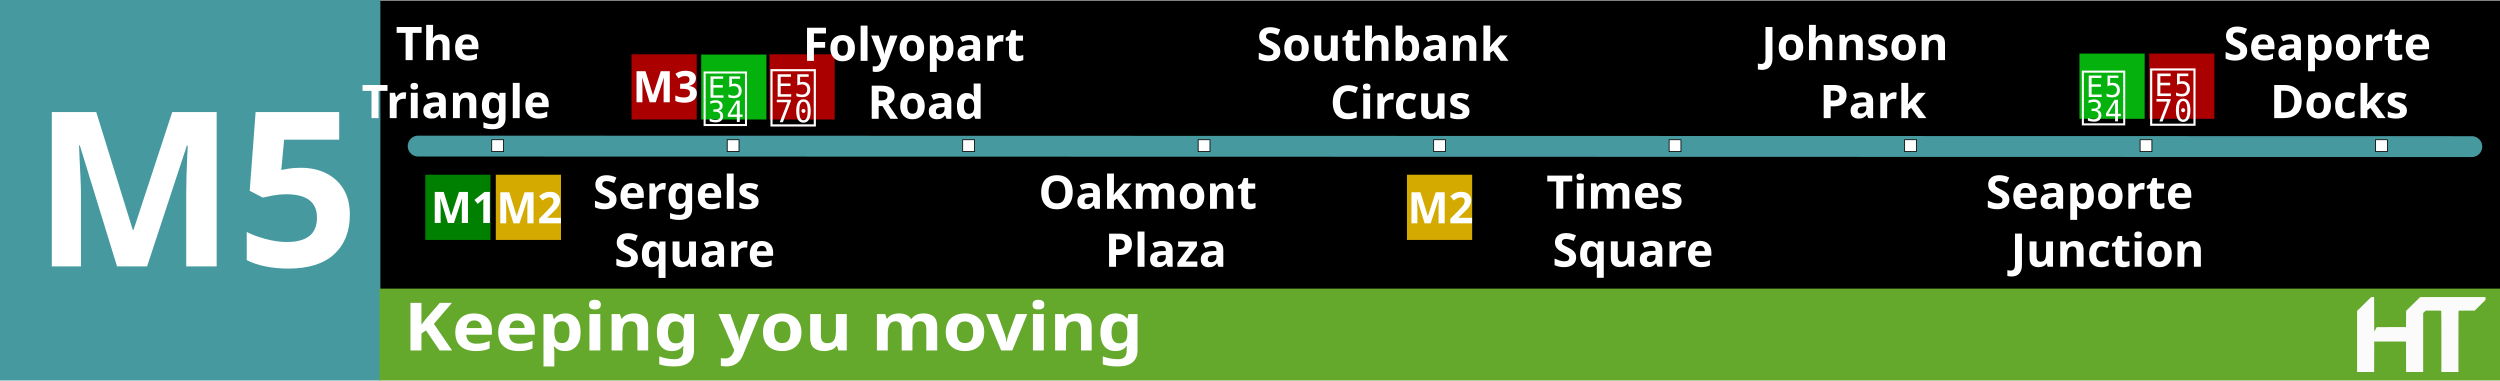
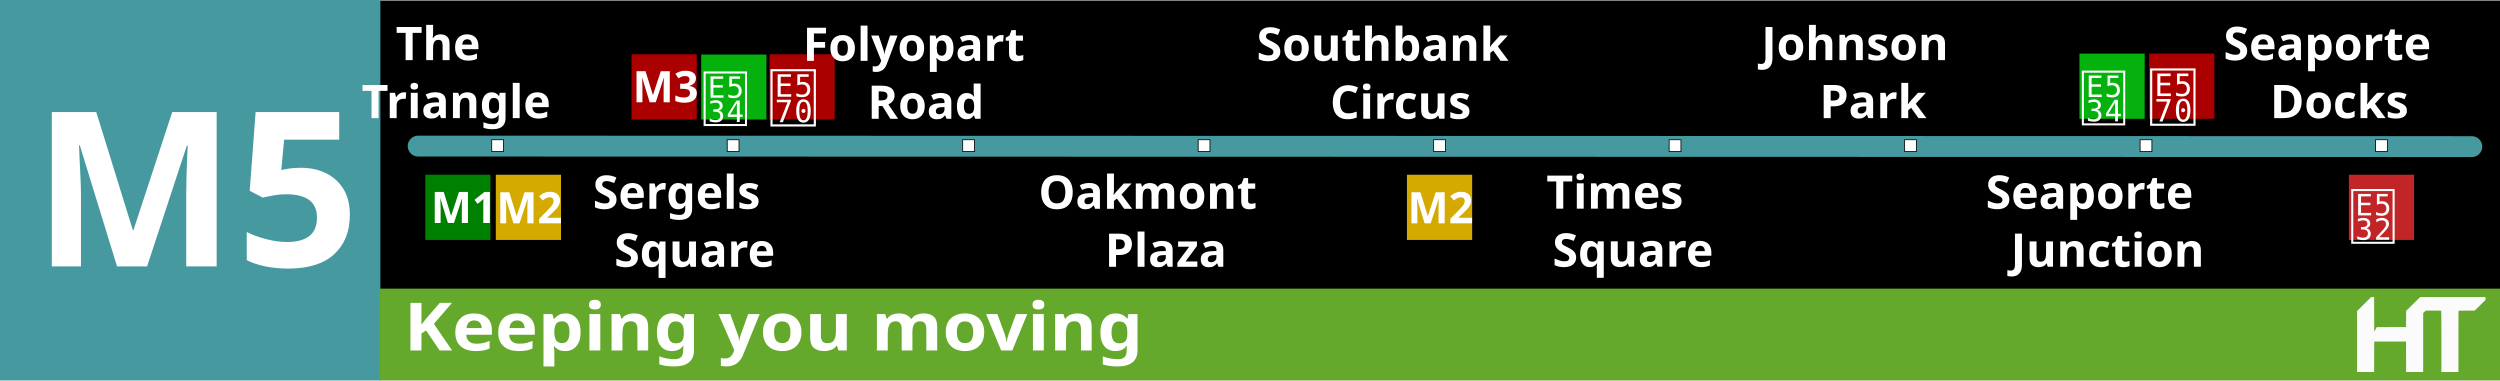
<svg xmlns="http://www.w3.org/2000/svg" width="1150" height="175" viewBox="0 0 1150 175" version="1.1" id="SVGRoot" xml:space="preserve">
  <defs id="defs2263" />
  <g id="layer1">
    <g id="layer1-8" transform="matrix(3.779528,0,0,3.779528,1279.242,284.1562)">
      <rect style="fill:#000000;fill-opacity:1;stroke-width:0.737" id="rect38-2" width="258.473" height="35.493" x="-292.661" y="-75.117" />
      <rect style="opacity:0.999;fill:#469a9f;fill-opacity:1;stroke-width:0.244" id="rect4059" width="46.296" height="46.302" x="-338.466" y="-75.183" />
      <text xml:space="preserve" style="font-style:normal;font-variant:normal;font-weight:bold;font-stretch:normal;font-size:26.306px;line-height:1.25;font-family:Manrope;-inkscape-font-specification:'Manrope, Bold';font-variant-ligatures:normal;font-variant-caps:normal;font-variant-numeric:normal;font-variant-east-asian:normal;fill:#ffffff;fill-opacity:1;stroke-width:0.274" x="-334.555" y="-42.756" id="text36" transform="scale(0.9999366,1.000063)">
        <tspan id="tspan34" x="-334.555" y="-42.756" style="font-style:normal;font-variant:normal;font-weight:bold;font-stretch:normal;font-size:26.306px;font-family:Manrope;-inkscape-font-specification:'Manrope, Bold';font-variant-ligatures:normal;font-variant-caps:normal;font-variant-numeric:normal;font-variant-east-asian:normal;fill:#ffffff;fill-opacity:1;stroke-width:0.274">M5</tspan>
      </text>
      <text xml:space="preserve" style="font-style:normal;font-variant:normal;font-weight:bold;font-stretch:normal;font-size:16.933px;line-height:1.25;font-family:Manrope;-inkscape-font-specification:'Manrope, Bold';font-variant-ligatures:normal;font-variant-position:normal;font-variant-caps:normal;font-variant-numeric:normal;font-variant-alternates:normal;font-variant-east-asian:normal;font-feature-settings:normal;font-variation-settings:normal;text-indent:0;text-align:center;text-decoration-line:none;text-decoration-style:solid;text-decoration-color:#000000;letter-spacing:normal;word-spacing:normal;text-transform:none;writing-mode:lr-tb;direction:ltr;text-orientation:mixed;dominant-baseline:auto;baseline-shift:baseline;text-anchor:middle;white-space:normal;shape-padding:0;shape-margin:0;inline-size:0;opacity:1;fill:#ffffff;fill-opacity:1;stroke-width:0.111;stroke-linecap:butt;stroke-linejoin:miter;stroke-miterlimit:4;stroke-dasharray:none;stroke-dashoffset:0;stroke-opacity:1;stop-color:#000000;stop-opacity:1" x="40.31" y="63.2" id="text851-6-6-7-6" transform="matrix(0.333291,0,0,0.3333333,-118.8106,-88.93054)">
        <tspan x="40.31" y="63.2" style="font-style:normal;font-variant:normal;font-weight:bold;font-stretch:normal;font-size:16.933px;line-height:1.25;font-family:Manrope;-inkscape-font-specification:'Manrope, Bold';font-variant-ligatures:normal;font-variant-position:normal;font-variant-caps:normal;font-variant-numeric:normal;font-variant-alternates:normal;font-variant-east-asian:normal;font-feature-settings:normal;font-variation-settings:normal;text-indent:0;text-align:center;text-decoration-line:none;text-decoration-style:solid;text-decoration-color:#000000;letter-spacing:normal;word-spacing:normal;text-transform:none;writing-mode:lr-tb;direction:ltr;text-orientation:mixed;dominant-baseline:auto;baseline-shift:baseline;text-anchor:middle;white-space:normal;shape-padding:0;shape-margin:0;inline-size:0;fill:#ffffff;fill-opacity:1;stroke-width:0.111;stroke-linecap:butt;stroke-linejoin:miter;stroke-miterlimit:4;stroke-dasharray:none;stroke-dashoffset:0;stroke-opacity:1;stop-color:#000000;stop-opacity:1" id="tspan42631-8-5-7-3">Johnson </tspan>
        <tspan x="40.31" y="84.367" style="font-style:normal;font-variant:normal;font-weight:bold;font-stretch:normal;font-size:16.933px;line-height:1.25;font-family:Manrope;-inkscape-font-specification:'Manrope, Bold';font-variant-ligatures:normal;font-variant-position:normal;font-variant-caps:normal;font-variant-numeric:normal;font-variant-alternates:normal;font-variant-east-asian:normal;font-feature-settings:normal;font-variation-settings:normal;text-indent:0;text-align:center;text-decoration-line:none;text-decoration-style:solid;text-decoration-color:#000000;letter-spacing:normal;word-spacing:normal;text-transform:none;writing-mode:lr-tb;direction:ltr;text-orientation:mixed;dominant-baseline:auto;baseline-shift:baseline;text-anchor:middle;white-space:normal;shape-padding:0;shape-margin:0;inline-size:0;fill:#ffffff;fill-opacity:1;stroke-width:0.111;stroke-linecap:butt;stroke-linejoin:miter;stroke-miterlimit:4;stroke-dasharray:none;stroke-dashoffset:0;stroke-opacity:1;stop-color:#000000;stop-opacity:1" id="tspan634">Park</tspan>
      </text>
      <text xml:space="preserve" style="font-style:normal;font-variant:normal;font-weight:bold;font-stretch:normal;font-size:16.933px;line-height:1.25;font-family:Manrope;-inkscape-font-specification:'Manrope, Bold';font-variant-ligatures:normal;font-variant-position:normal;font-variant-caps:normal;font-variant-numeric:normal;font-variant-alternates:normal;font-variant-east-asian:normal;font-feature-settings:normal;font-variation-settings:normal;text-indent:0;text-align:center;text-decoration-line:none;text-decoration-style:solid;text-decoration-color:#000000;letter-spacing:normal;word-spacing:normal;text-transform:none;writing-mode:lr-tb;direction:ltr;text-orientation:mixed;dominant-baseline:auto;baseline-shift:baseline;text-anchor:middle;white-space:normal;shape-padding:0;shape-margin:0;inline-size:0;opacity:1;vector-effect:none;fill:#ffffff;fill-opacity:1;stroke-width:0.111;stroke-linecap:butt;stroke-linejoin:miter;stroke-miterlimit:4;stroke-dasharray:none;stroke-dashoffset:0;stroke-opacity:1;-inkscape-stroke:none;stop-color:#000000;stop-opacity:1" x="59.43" y="63.083" id="text851-6-6-7-6-7" transform="matrix(0.333291,0,0,0.3333333,-154.4016,-70.81075)">
        <tspan x="59.43" y="63.083" style="font-style:normal;font-variant:normal;font-weight:bold;font-stretch:normal;font-size:16.933px;line-height:1.25;font-family:Manrope;-inkscape-font-specification:'Manrope, Bold';font-variant-ligatures:normal;font-variant-position:normal;font-variant-caps:normal;font-variant-numeric:normal;font-variant-alternates:normal;font-variant-east-asian:normal;font-feature-settings:normal;font-variation-settings:normal;text-indent:0;text-align:center;text-decoration-line:none;text-decoration-style:solid;text-decoration-color:#000000;letter-spacing:normal;word-spacing:normal;text-transform:none;writing-mode:lr-tb;direction:ltr;text-orientation:mixed;dominant-baseline:auto;baseline-shift:baseline;text-anchor:middle;white-space:normal;shape-padding:0;shape-margin:0;inline-size:0;vector-effect:none;fill:#ffffff;fill-opacity:1;stroke-width:0.111;stroke-linecap:butt;stroke-linejoin:miter;stroke-miterlimit:4;stroke-dasharray:none;stroke-dashoffset:0;stroke-opacity:1;-inkscape-stroke:none;stop-color:#000000;stop-opacity:1" id="tspan42631-8-5-7-3-3">Times </tspan>
        <tspan x="59.43" y="84.25" style="font-style:normal;font-variant:normal;font-weight:bold;font-stretch:normal;font-size:16.933px;line-height:1.25;font-family:Manrope;-inkscape-font-specification:'Manrope, Bold';font-variant-ligatures:normal;font-variant-position:normal;font-variant-caps:normal;font-variant-numeric:normal;font-variant-alternates:normal;font-variant-east-asian:normal;font-feature-settings:normal;font-variation-settings:normal;text-indent:0;text-align:center;text-decoration-line:none;text-decoration-style:solid;text-decoration-color:#000000;letter-spacing:normal;word-spacing:normal;text-transform:none;writing-mode:lr-tb;direction:ltr;text-orientation:mixed;dominant-baseline:auto;baseline-shift:baseline;text-anchor:middle;white-space:normal;shape-padding:0;shape-margin:0;inline-size:0;vector-effect:none;fill:#ffffff;fill-opacity:1;stroke-width:0.111;stroke-linecap:butt;stroke-linejoin:miter;stroke-miterlimit:4;stroke-dasharray:none;stroke-dashoffset:0;stroke-opacity:1;-inkscape-stroke:none;stop-color:#000000;stop-opacity:1" id="tspan632">Square</tspan>
      </text>
      <text xml:space="preserve" style="font-style:normal;font-variant:normal;font-weight:bold;font-stretch:normal;font-size:16.933px;line-height:1.25;font-family:Manrope;-inkscape-font-specification:'Manrope, Bold';font-variant-ligatures:normal;font-variant-position:normal;font-variant-caps:normal;font-variant-numeric:normal;font-variant-alternates:normal;font-variant-east-asian:normal;font-feature-settings:normal;font-variation-settings:normal;text-indent:0;text-align:center;text-decoration-line:none;text-decoration-style:solid;text-decoration-color:#000000;letter-spacing:normal;word-spacing:normal;text-transform:none;writing-mode:lr-tb;direction:ltr;text-orientation:mixed;dominant-baseline:auto;baseline-shift:baseline;text-anchor:middle;white-space:normal;shape-padding:0;shape-margin:0;inline-size:0;opacity:1;vector-effect:none;fill:#ffffff;fill-opacity:1;stroke-width:0.111;stroke-linecap:butt;stroke-linejoin:miter;stroke-miterlimit:4;stroke-dasharray:none;stroke-dashoffset:0;stroke-opacity:1;-inkscape-stroke:none;stop-color:#000000;stop-opacity:1" x="49.094" y="68.356" id="text851-6-6-7-6-7-5-9" transform="matrix(0.333291,0,0,0.3333333,-179.2237,-90.57028)">
        <tspan x="49.094" y="68.356" style="font-style:normal;font-variant:normal;font-weight:bold;font-stretch:normal;font-size:16.933px;line-height:1.25;font-family:Manrope;-inkscape-font-specification:'Manrope, Bold';font-variant-ligatures:normal;font-variant-position:normal;font-variant-caps:normal;font-variant-numeric:normal;font-variant-alternates:normal;font-variant-east-asian:normal;font-feature-settings:normal;font-variation-settings:normal;text-indent:0;text-align:center;text-decoration-line:none;text-decoration-style:solid;text-decoration-color:#000000;letter-spacing:normal;word-spacing:normal;text-transform:none;writing-mode:lr-tb;direction:ltr;text-orientation:mixed;dominant-baseline:auto;baseline-shift:baseline;text-anchor:middle;white-space:normal;shape-padding:0;shape-margin:0;inline-size:0;vector-effect:none;fill:#ffffff;fill-opacity:1;stroke-width:0.111;stroke-linecap:butt;stroke-linejoin:miter;stroke-miterlimit:4;stroke-dasharray:none;stroke-dashoffset:0;stroke-opacity:1;-inkscape-stroke:none;stop-color:#000000;stop-opacity:1" id="tspan612">Southbank </tspan>
        <tspan x="49.094" y="89.523" style="font-style:normal;font-variant:normal;font-weight:bold;font-stretch:normal;font-size:16.933px;line-height:1.25;font-family:Manrope;-inkscape-font-specification:'Manrope, Bold';font-variant-ligatures:normal;font-variant-position:normal;font-variant-caps:normal;font-variant-numeric:normal;font-variant-alternates:normal;font-variant-east-asian:normal;font-feature-settings:normal;font-variation-settings:normal;text-indent:0;text-align:center;text-decoration-line:none;text-decoration-style:solid;text-decoration-color:#000000;letter-spacing:normal;word-spacing:normal;text-transform:none;writing-mode:lr-tb;direction:ltr;text-orientation:mixed;dominant-baseline:auto;baseline-shift:baseline;text-anchor:middle;white-space:normal;shape-padding:0;shape-margin:0;inline-size:0;vector-effect:none;fill:#ffffff;fill-opacity:1;stroke-width:0.111;stroke-linecap:butt;stroke-linejoin:miter;stroke-miterlimit:4;stroke-dasharray:none;stroke-dashoffset:0;stroke-opacity:1;-inkscape-stroke:none;stop-color:#000000;stop-opacity:1" id="tspan616">Circus</tspan>
      </text>
      <text xml:space="preserve" style="font-style:normal;font-variant:normal;font-weight:bold;font-stretch:normal;font-size:16.933px;line-height:1.25;font-family:Manrope;-inkscape-font-specification:'Manrope, Bold';font-variant-ligatures:normal;font-variant-position:normal;font-variant-caps:normal;font-variant-numeric:normal;font-variant-alternates:normal;font-variant-east-asian:normal;font-feature-settings:normal;font-variation-settings:normal;text-indent:0;text-align:center;text-decoration-line:none;text-decoration-style:solid;text-decoration-color:#000000;letter-spacing:normal;word-spacing:normal;text-transform:none;writing-mode:lr-tb;direction:ltr;text-orientation:mixed;dominant-baseline:auto;baseline-shift:baseline;text-anchor:middle;white-space:normal;shape-padding:0;shape-margin:0;inline-size:0;opacity:1;vector-effect:none;fill:#ffffff;fill-opacity:1;stroke-width:0.111;stroke-linecap:butt;stroke-linejoin:miter;stroke-miterlimit:4;stroke-dasharray:none;stroke-dashoffset:0;stroke-opacity:1;-inkscape-stroke:none;stop-color:#000000;stop-opacity:1" x="41.338" y="74.763" id="text851-6-6-7-6-7-5-4" transform="matrix(0.333291,0,0,0.3333333,-205.2183,-74.68984)">
        <tspan x="41.338" y="74.763" style="font-style:normal;font-variant:normal;font-weight:bold;font-stretch:normal;font-size:16.933px;line-height:1.25;font-family:Manrope;-inkscape-font-specification:'Manrope, Bold';font-variant-ligatures:normal;font-variant-position:normal;font-variant-caps:normal;font-variant-numeric:normal;font-variant-alternates:normal;font-variant-east-asian:normal;font-feature-settings:normal;font-variation-settings:normal;text-indent:0;text-align:center;text-decoration-line:none;text-decoration-style:solid;text-decoration-color:#000000;letter-spacing:normal;word-spacing:normal;text-transform:none;writing-mode:lr-tb;direction:ltr;text-orientation:mixed;dominant-baseline:auto;baseline-shift:baseline;text-anchor:middle;white-space:normal;shape-padding:0;shape-margin:0;inline-size:0;vector-effect:none;fill:#ffffff;fill-opacity:1;stroke-width:0.111;stroke-linecap:butt;stroke-linejoin:miter;stroke-miterlimit:4;stroke-dasharray:none;stroke-dashoffset:0;stroke-opacity:1;-inkscape-stroke:none;stop-color:#000000;stop-opacity:1" id="tspan42631-8-5-7-3-3-6-7">Oakmont </tspan>
        <tspan x="41.338" y="95.93" style="font-style:normal;font-variant:normal;font-weight:bold;font-stretch:normal;font-size:16.933px;line-height:1.25;font-family:Manrope;-inkscape-font-specification:'Manrope, Bold';font-variant-ligatures:normal;font-variant-position:normal;font-variant-caps:normal;font-variant-numeric:normal;font-variant-alternates:normal;font-variant-east-asian:normal;font-feature-settings:normal;font-variation-settings:normal;text-indent:0;text-align:center;text-decoration-line:none;text-decoration-style:solid;text-decoration-color:#000000;letter-spacing:normal;word-spacing:normal;text-transform:none;writing-mode:lr-tb;direction:ltr;text-orientation:mixed;dominant-baseline:auto;baseline-shift:baseline;text-anchor:middle;white-space:normal;shape-padding:0;shape-margin:0;inline-size:0;vector-effect:none;fill:#ffffff;fill-opacity:1;stroke-width:0.111;stroke-linecap:butt;stroke-linejoin:miter;stroke-miterlimit:4;stroke-dasharray:none;stroke-dashoffset:0;stroke-opacity:1;-inkscape-stroke:none;stop-color:#000000;stop-opacity:1" id="tspan596">Plaza</tspan>
      </text>
      <text xml:space="preserve" style="font-style:normal;font-variant:normal;font-weight:bold;font-stretch:normal;font-size:16.933px;line-height:1.25;font-family:Manrope;-inkscape-font-specification:'Manrope, Bold';font-variant-ligatures:normal;font-variant-position:normal;font-variant-caps:normal;font-variant-numeric:normal;font-variant-alternates:normal;font-variant-east-asian:normal;font-feature-settings:normal;font-variation-settings:normal;text-indent:0;text-align:start;text-decoration-line:none;text-decoration-style:solid;text-decoration-color:#000000;letter-spacing:normal;word-spacing:normal;text-transform:none;writing-mode:lr-tb;direction:ltr;text-orientation:mixed;dominant-baseline:auto;baseline-shift:baseline;text-anchor:start;white-space:normal;shape-padding:0;shape-margin:0;inline-size:0;opacity:1;fill:#ffffff;fill-opacity:1;stroke-width:0.111;stroke-linecap:butt;stroke-linejoin:miter;stroke-miterlimit:4;stroke-dasharray:none;stroke-dashoffset:0;stroke-opacity:1;stop-color:#000000;stop-opacity:1" x="34.997" y="86.055" id="text851-6-6-7-6-7-5-4-2-4" transform="matrix(0.333291,0,0,0.3333333,-260.4494,-78.45377)">
        <tspan x="34.997" y="86.055" style="font-style:normal;font-variant:normal;font-weight:bold;font-stretch:normal;font-size:16.933px;line-height:1.25;font-family:Manrope;-inkscape-font-specification:'Manrope, Bold';font-variant-ligatures:normal;font-variant-position:normal;font-variant-caps:normal;font-variant-numeric:normal;font-variant-alternates:normal;font-variant-east-asian:normal;font-feature-settings:normal;font-variation-settings:normal;text-indent:0;text-align:center;text-decoration-line:none;text-decoration-style:solid;text-decoration-color:#000000;letter-spacing:normal;word-spacing:normal;text-transform:none;writing-mode:lr-tb;direction:ltr;text-orientation:mixed;dominant-baseline:auto;baseline-shift:baseline;text-anchor:middle;white-space:normal;shape-padding:0;shape-margin:0;inline-size:0;fill:#ffffff;fill-opacity:1;stroke-width:0.111;stroke-linecap:butt;stroke-linejoin:miter;stroke-miterlimit:4;stroke-dasharray:none;stroke-dashoffset:0;stroke-opacity:1;stop-color:#000000;stop-opacity:1" id="tspan483">Sergels </tspan>
        <tspan x="34.997" y="107.222" style="font-style:normal;font-variant:normal;font-weight:bold;font-stretch:normal;font-size:16.933px;line-height:1.25;font-family:Manrope;-inkscape-font-specification:'Manrope, Bold';font-variant-ligatures:normal;font-variant-position:normal;font-variant-caps:normal;font-variant-numeric:normal;font-variant-alternates:normal;font-variant-east-asian:normal;font-feature-settings:normal;font-variation-settings:normal;text-indent:0;text-align:center;text-decoration-line:none;text-decoration-style:solid;text-decoration-color:#000000;letter-spacing:normal;word-spacing:normal;text-transform:none;writing-mode:lr-tb;direction:ltr;text-orientation:mixed;dominant-baseline:auto;baseline-shift:baseline;text-anchor:middle;white-space:normal;shape-padding:0;shape-margin:0;inline-size:0;fill:#ffffff;fill-opacity:1;stroke-width:0.111;stroke-linecap:butt;stroke-linejoin:miter;stroke-miterlimit:4;stroke-dasharray:none;stroke-dashoffset:0;stroke-opacity:1;stop-color:#000000;stop-opacity:1" id="tspan650">Square</tspan>
      </text>
      <text xml:space="preserve" style="font-style:normal;font-variant:normal;font-weight:bold;font-stretch:normal;font-size:16.933px;line-height:1.25;font-family:Manrope;-inkscape-font-specification:'Manrope, Bold';font-variant-ligatures:normal;font-variant-position:normal;font-variant-caps:normal;font-variant-numeric:normal;font-variant-alternates:normal;font-variant-east-asian:normal;font-feature-settings:normal;font-variation-settings:normal;text-indent:0;text-align:start;text-decoration-line:none;text-decoration-style:solid;text-decoration-color:#000000;letter-spacing:normal;word-spacing:normal;text-transform:none;writing-mode:lr-tb;direction:ltr;text-orientation:mixed;dominant-baseline:auto;baseline-shift:baseline;text-anchor:start;white-space:normal;shape-padding:0;shape-margin:0;inline-size:0;opacity:1;fill:#ffffff;fill-opacity:1;stroke-width:0.111;stroke-linecap:butt;stroke-linejoin:miter;stroke-miterlimit:4;stroke-dasharray:none;stroke-dashoffset:0;stroke-opacity:1;stop-color:#000000;stop-opacity:1" x="26.136" y="91.467" id="text851-6-6-7-6-7-5-4-2-4-3" transform="matrix(0.333291,0,0,0.3333333,-286.5257,-98.35281)">
        <tspan x="26.136" y="91.467" style="font-style:normal;font-variant:normal;font-weight:bold;font-stretch:normal;font-size:16.933px;line-height:1.25;font-family:Manrope;-inkscape-font-specification:'Manrope, Bold';font-variant-ligatures:normal;font-variant-position:normal;font-variant-caps:normal;font-variant-numeric:normal;font-variant-alternates:normal;font-variant-east-asian:normal;font-feature-settings:normal;font-variation-settings:normal;text-indent:0;text-align:center;text-decoration-line:none;text-decoration-style:solid;text-decoration-color:#000000;letter-spacing:normal;word-spacing:normal;text-transform:none;writing-mode:lr-tb;direction:ltr;text-orientation:mixed;dominant-baseline:auto;baseline-shift:baseline;text-anchor:middle;white-space:normal;shape-padding:0;shape-margin:0;inline-size:0;fill:#ffffff;fill-opacity:1;stroke-width:0.111;stroke-linecap:butt;stroke-linejoin:miter;stroke-miterlimit:4;stroke-dasharray:none;stroke-dashoffset:0;stroke-opacity:1;stop-color:#000000;stop-opacity:1" id="tspan42631-8-5-7-3-3-6-7-3-4-9">The </tspan>
        <tspan x="26.136" y="112.633" style="font-style:normal;font-variant:normal;font-weight:bold;font-stretch:normal;font-size:16.933px;line-height:1.25;font-family:Manrope;-inkscape-font-specification:'Manrope, Bold';font-variant-ligatures:normal;font-variant-position:normal;font-variant-caps:normal;font-variant-numeric:normal;font-variant-alternates:normal;font-variant-east-asian:normal;font-feature-settings:normal;font-variation-settings:normal;text-indent:0;text-align:center;text-decoration-line:none;text-decoration-style:solid;text-decoration-color:#000000;letter-spacing:normal;word-spacing:normal;text-transform:none;writing-mode:lr-tb;direction:ltr;text-orientation:mixed;dominant-baseline:auto;baseline-shift:baseline;text-anchor:middle;white-space:normal;shape-padding:0;shape-margin:0;inline-size:0;fill:#ffffff;fill-opacity:1;stroke-width:0.111;stroke-linecap:butt;stroke-linejoin:miter;stroke-miterlimit:4;stroke-dasharray:none;stroke-dashoffset:0;stroke-opacity:1;stop-color:#000000;stop-opacity:1" id="tspan481">Triangle</tspan>
      </text>
      <text xml:space="preserve" style="font-style:normal;font-variant:normal;font-weight:bold;font-stretch:normal;font-size:16.933px;line-height:1.25;font-family:Manrope;-inkscape-font-specification:'Manrope, Bold';font-variant-ligatures:normal;font-variant-position:normal;font-variant-caps:normal;font-variant-numeric:normal;font-variant-alternates:normal;font-variant-east-asian:normal;font-feature-settings:normal;font-variation-settings:normal;text-indent:0;text-align:center;text-decoration-line:none;text-decoration-style:solid;text-decoration-color:#000000;letter-spacing:normal;word-spacing:normal;text-transform:none;writing-mode:lr-tb;direction:ltr;text-orientation:mixed;dominant-baseline:auto;baseline-shift:baseline;text-anchor:middle;white-space:normal;shape-padding:0;shape-margin:0;inline-size:0;opacity:1;fill:#ffffff;fill-opacity:1;stroke-width:0.111;stroke-linecap:butt;stroke-linejoin:miter;stroke-miterlimit:4;stroke-dasharray:none;stroke-dashoffset:0;stroke-opacity:1;stop-color:#000000;stop-opacity:1" x="41.491" y="68.309" id="text851-6-6-7-6-4" transform="matrix(0.333291,0,0,0.3333333,-90.65283,-72.54412)">
        <tspan x="41.491" y="68.309" style="font-style:normal;font-variant:normal;font-weight:bold;font-stretch:normal;font-size:16.933px;line-height:1.25;font-family:Manrope;-inkscape-font-specification:'Manrope, Bold';font-variant-ligatures:normal;font-variant-position:normal;font-variant-caps:normal;font-variant-numeric:normal;font-variant-alternates:normal;font-variant-east-asian:normal;font-feature-settings:normal;font-variation-settings:normal;text-indent:0;text-align:center;text-decoration-line:none;text-decoration-style:solid;text-decoration-color:#000000;letter-spacing:normal;word-spacing:normal;text-transform:none;writing-mode:lr-tb;direction:ltr;text-orientation:mixed;dominant-baseline:auto;baseline-shift:baseline;text-anchor:middle;white-space:normal;shape-padding:0;shape-margin:0;inline-size:0;fill:#ffffff;fill-opacity:1;stroke-width:0.111;stroke-linecap:butt;stroke-linejoin:miter;stroke-miterlimit:4;stroke-dasharray:none;stroke-dashoffset:0;stroke-opacity:1;stop-color:#000000;stop-opacity:1" id="tspan42631-8-5-7-3-2">Seaporte </tspan>
        <tspan x="41.491" y="89.476" style="font-style:normal;font-variant:normal;font-weight:bold;font-stretch:normal;font-size:16.933px;line-height:1.25;font-family:Manrope;-inkscape-font-specification:'Manrope, Bold';font-variant-ligatures:normal;font-variant-position:normal;font-variant-caps:normal;font-variant-numeric:normal;font-variant-alternates:normal;font-variant-east-asian:normal;font-feature-settings:normal;font-variation-settings:normal;text-indent:0;text-align:center;text-decoration-line:none;text-decoration-style:solid;text-decoration-color:#000000;letter-spacing:normal;word-spacing:normal;text-transform:none;writing-mode:lr-tb;direction:ltr;text-orientation:mixed;dominant-baseline:auto;baseline-shift:baseline;text-anchor:middle;white-space:normal;shape-padding:0;shape-margin:0;inline-size:0;fill:#ffffff;fill-opacity:1;stroke-width:0.111;stroke-linecap:butt;stroke-linejoin:miter;stroke-miterlimit:4;stroke-dasharray:none;stroke-dashoffset:0;stroke-opacity:1;stop-color:#000000;stop-opacity:1" id="tspan636">Junction</tspan>
      </text>
      <g aria-label="Folyopart Road" transform="translate(-9.03022,-111.4151)" id="text851-6-6-7-6-7-5-4-2" style="font-weight:bold;font-size:11.289px;line-height:1.25;font-family:Manrope;-inkscape-font-specification:'Manrope, Bold';font-variation-settings:normal;baseline-shift:baseline;opacity:1;vector-effect:none;fill:#ffffff;fill-opacity:1;stroke-width:0.111;stroke-linecap:butt;stroke-linejoin:miter;stroke-miterlimit:4;stroke-dasharray:none;stroke-dashoffset:0;stroke-opacity:1;-inkscape-stroke:none;stop-color:#000000;stop-opacity:1" />
      <g id="layer1-4-0" transform="matrix(0.7225015,0,0,0.08595102,-292.2723,-40.05453)">
        <rect style="fill:#64a82c;fill-opacity:1;stroke-width:1.658" id="rect38-38-8" width="357.5" height="130" x="0" y="0" />
      </g>
      <path style="display:inline;fill:none;fill-opacity:1;stroke:#469a9f;stroke-width:2.542;stroke-linecap:round;stroke-linejoin:round;stroke-miterlimit:4;stroke-dasharray:none;stroke-opacity:1" d="m -37.627,-57.339 -249.945,-0.063" id="path3343" />
      <rect style="display:inline;fill:#ffffff;fill-opacity:1;stroke:#000000;stroke-width:0.099;stroke-linecap:butt;stroke-linejoin:miter;stroke-miterlimit:4;stroke-dasharray:none;stroke-opacity:1" id="rect957-2-4-7-0-9-1-7-2-7-4-4-4-7-3-6-9-7-9-9-4-87" width="1.438" height="1.437" x="-58.176" y="277.182" transform="rotate(90)" />
      <g id="g3392-6" transform="matrix(0.117633,0,0,0.1176479,-269.0728,-69.93739)">
        <rect style="fill:#05b20d;fill-opacity:1;stroke-width:0.131" id="rect2430-4-7" width="67.468" height="67.203" x="135.598" y="11.833" />
        <text xml:space="preserve" style="font-style:normal;font-weight:normal;font-size:66.746px;line-height:1.25;font-family:sans-serif;fill:#000000;fill-opacity:1;stroke:none;stroke-width:0.348" x="135.96" y="81.61" id="text2434-76-80">
          <tspan id="tspan2432-76-4" x="135.96" y="81.61" style="font-style:normal;font-variant:normal;font-weight:normal;font-stretch:normal;font-size:66.746px;font-family:'Material Icons';-inkscape-font-specification:'Material Icons';fill:#ffffff;fill-opacity:1;stroke-width:0.348"></tspan>
        </text>
      </g>
      <g id="g3392-62" transform="matrix(0.1176329,0,0,0.1181203,-101.3318,-70.05939)">
        <rect style="fill:#05b20d;fill-opacity:1;stroke-width:0.131" id="rect2430-4-1" width="67.468" height="67.203" x="135.598" y="11.833" />
        <text xml:space="preserve" style="font-style:normal;font-weight:normal;font-size:66.746px;line-height:1.25;font-family:sans-serif;fill:#000000;fill-opacity:1;stroke:none;stroke-width:0.348" x="135.96" y="81.61" id="text2434-76-2">
          <tspan id="tspan2432-76-8" x="135.96" y="81.61" style="font-style:normal;font-variant:normal;font-weight:normal;font-stretch:normal;font-size:66.746px;font-family:'Material Icons';-inkscape-font-specification:'Material Icons';fill:#ffffff;fill-opacity:1;stroke-width:0.348"></tspan>
        </text>
      </g>
      <g id="g41002-4-2" transform="matrix(0.6445463,0,0,0.644628,-336.9218,-69.07528)">
        <g id="g12654-3-6" transform="matrix(0.2115385,0,0,0.2115385,65.59632,23.51404)" style="fill:#008000">
          <rect style="opacity:0.999;fill:#008000;fill-opacity:1;stroke-width:0.307" id="rect4059-2-3-5" width="58.208" height="58.208" x="58.208" y="-4.7187164e-06" />
          <text xml:space="preserve" style="font-style:normal;font-variant:normal;font-weight:bold;font-stretch:normal;font-size:38.862px;line-height:1.25;font-family:Manrope;-inkscape-font-specification:'Manrope, Bold';font-variant-ligatures:normal;font-variant-caps:normal;font-variant-numeric:normal;font-variant-east-asian:normal;fill:#008000;fill-opacity:1;stroke-width:0.405" x="63.16" y="43.095" id="text36-56-9-7">
            <tspan id="tspan34-9-4-35" x="63.16" y="43.095" style="font-style:normal;font-variant:normal;font-weight:bold;font-stretch:normal;font-size:38.862px;font-family:Manrope;-inkscape-font-specification:'Manrope, Bold';font-variant-ligatures:normal;font-variant-caps:normal;font-variant-numeric:normal;font-variant-east-asian:normal;fill:#ffffff;fill-opacity:1;stroke-width:0.405">M1</tspan>
          </text>
        </g>
      </g>
      <g id="g41002-4-2-9" transform="matrix(0.6445463,0,0,0.644628,-331.5143,-69.07528)" style="fill:#d4aa00">
        <g id="g12654-3-0" transform="matrix(0.2115385,0,0,0.2115385,70.52164,23.51404)" style="fill:#d4aa00">
          <g id="g44293-2" transform="translate(-12.71217)" style="fill:#d4aa00">
            <rect style="opacity:0.999;fill:#d4aa00;fill-opacity:1;stroke-width:0.307" id="rect4059-2-3-4-7" width="58.208" height="58.208" x="70.921" y="-4.7187164e-06" />
            <text xml:space="preserve" style="font-style:normal;font-variant:normal;font-weight:bold;font-stretch:normal;font-size:38.862px;line-height:1.25;font-family:Manrope;-inkscape-font-specification:'Manrope, Bold';font-variant-ligatures:normal;font-variant-caps:normal;font-variant-numeric:normal;font-variant-east-asian:normal;fill:#ffffff;fill-opacity:1;stroke-width:0.405" x="71.451" y="43.386" id="text36-56-9-9-8">
              <tspan id="tspan34-9-4-0-4" x="71.451" y="43.386" style="font-style:normal;font-variant:normal;font-weight:bold;font-stretch:normal;font-size:38.862px;font-family:Manrope;-inkscape-font-specification:'Manrope, Bold';font-variant-ligatures:normal;font-variant-caps:normal;font-variant-numeric:normal;font-variant-east-asian:normal;fill:#ffffff;fill-opacity:1;stroke-width:0.405">M2</tspan>
            </text>
          </g>
        </g>
      </g>
      <g id="g41002-4-2-9-8" transform="matrix(0.6445463,0,0,0.6446281,-220.6196,-69.07528)" style="fill:#d4aa00">
        <g id="g12654-3-0-0" transform="matrix(0.2115385,0,0,0.2115385,70.52164,23.51404)" style="fill:#d4aa00">
          <g id="g44293-2-0" transform="translate(-12.71217)" style="fill:#d4aa00">
            <rect style="opacity:0.999;fill:#d4aa00;fill-opacity:1;stroke-width:0.307" id="rect4059-2-3-4-7-8" width="58.208" height="58.208" x="70.921" y="-4.7187164e-06" />
            <text xml:space="preserve" style="font-style:normal;font-variant:normal;font-weight:bold;font-stretch:normal;font-size:38.862px;line-height:1.25;font-family:Manrope;-inkscape-font-specification:'Manrope, Bold';font-variant-ligatures:normal;font-variant-caps:normal;font-variant-numeric:normal;font-variant-east-asian:normal;fill:#ffffff;fill-opacity:1;stroke-width:0.405" x="71.451" y="43.386" id="text36-56-9-9-8-6">
              <tspan id="tspan34-9-4-0-4-9" x="71.451" y="43.386" style="font-style:normal;font-variant:normal;font-weight:bold;font-stretch:normal;font-size:38.862px;font-family:Manrope;-inkscape-font-specification:'Manrope, Bold';font-variant-ligatures:normal;font-variant-caps:normal;font-variant-numeric:normal;font-variant-east-asian:normal;fill:#ffffff;fill-opacity:1;stroke-width:0.405">M2</tspan>
            </text>
          </g>
        </g>
      </g>
      <g id="g2754" transform="matrix(0.1176329,0,0,0.1181129,-100.7693,-70.0588)" style="fill:#008000">
        <rect style="fill:#aa0000;fill-opacity:1;stroke-width:0.131" id="rect2430-13" width="67.468" height="67.203" x="202.934" y="11.833" />
        <text xml:space="preserve" style="font-size:69.913px;line-height:1.25;font-family:'Material Icons';-inkscape-font-specification:'Material Icons';stroke-width:0.364" x="201.711" y="81.825" id="text1048">
          <tspan id="tspan1046" x="201.711" y="81.825" style="font-size:69.913px;fill:#ffffff;fill-opacity:1;stroke-width:0.364"></tspan>
        </text>
      </g>
      <g id="layer1-5" transform="matrix(0.01550096,0,0,0.01550293,-260.0182,-68.57652)" style="fill:#008000">
        <rect style="font-variation-settings:normal;vector-effect:none;fill:#aa0000;fill-opacity:1;stroke-width:21.485;stroke-linecap:butt;stroke-linejoin:miter;stroke-miterlimit:4;stroke-dasharray:none;stroke-dashoffset:0;stroke-opacity:1;-inkscape-stroke:none;stop-color:#000000" id="rect4059-2-3-5-6-41-9-0-3" width="512" height="512" x="-102.394" y="0" />
        <text xml:space="preserve" style="font-style:normal;font-variant:normal;font-weight:bold;font-stretch:normal;font-size:341.832px;line-height:1.25;font-family:Manrope;-inkscape-font-specification:'Manrope, Bold';font-variant-ligatures:normal;font-variant-caps:normal;font-variant-numeric:normal;font-variant-east-asian:normal;fill:#ffffff;fill-opacity:1;stroke-width:3.561" x="-93.623" y="376.752" id="text36-56-9-7-8-9-2-8-4">
          <tspan id="tspan34-9-4-35-9-2-1-1-2" x="-93.623" y="376.752" style="font-style:normal;font-variant:normal;font-weight:bold;font-stretch:normal;font-size:341.832px;font-family:Manrope;-inkscape-font-specification:'Manrope, Bold';font-variant-ligatures:normal;font-variant-caps:normal;font-variant-numeric:normal;font-variant-east-asian:normal;fill:#ffffff;fill-opacity:1;stroke-width:3.561">M3</tspan>
        </text>
      </g>
      <text xml:space="preserve" style="font-weight:bold;font-size:8.466px;line-height:1.25;font-family:Manrope;-inkscape-font-specification:'Manrope, Bold';stroke-width:0.599" x="-277.242" y="-33.947" id="text37937-3" transform="scale(1.043522,0.9582927)">
        <tspan style="font-size:8.466px;fill:#ffffff;stroke-width:0.599" x="-277.242" y="-33.947" id="tspan40757-1">Keeping you moving</tspan>
      </text>
      <path id="path0-6-7" d="m -50.737,-38.178 -0.853,0.841 v 3.714 3.714 h 1.038 1.038 l 0.004,-1.853 0.006,-1.853 h 1.936 1.936 l 0.004,1.853 0.006,1.853 h 1.038 1.038 v -3.584 -3.584 l 0.158,-0.152 0.158,-0.152 h 0.929 c 0.898,0 0.93,0.001 0.95,0.038 0.015,0.026 0.021,1.224 0.021,3.736 v 3.698 h 1.038 1.038 v -3.724 c 0,-3.378 0.003,-3.725 0.032,-3.736 0.017,-0.006 0.462,-0.012 0.989,-0.012 h 0.958 l 0.657,-0.645 0.657,-0.645 v -0.177 -0.177 h -3.977 -3.977 l -0.853,0.836 -0.853,0.836 -0.006,0.988 -0.006,0.988 -1.786,0.004 -1.786,0.004 -0.138,0.274 c -0.091,0.18 -0.144,0.265 -0.154,0.249 -0.009,-0.015 -0.016,-0.96 -0.016,-2.103 l -1.76e-4,-2.078 -0.185,0.003 -0.185,0.003 -0.853,0.841" stroke="none" fill="#fbfbfb" fill-rule="evenodd" style="stroke-width:0.049" />
      <g id="g2754-8" transform="matrix(0.117633,0,0,0.1181129,-268.6865,-69.97414)" style="fill:#008000">
        <rect style="fill:#aa0000;fill-opacity:1;stroke-width:0.131" id="rect2430-13-2" width="67.468" height="67.203" x="202.934" y="11.833" />
        <text xml:space="preserve" style="font-size:69.913px;line-height:1.25;font-family:'Material Icons';-inkscape-font-specification:'Material Icons';stroke-width:0.364" x="201.711" y="81.825" id="text1048-5">
          <tspan id="tspan1046-7" x="201.711" y="81.825" style="font-size:69.913px;fill:#ffffff;fill-opacity:1;stroke-width:0.364"></tspan>
        </text>
      </g>
      <rect style="display:inline;fill:#ffffff;fill-opacity:1;stroke:#000000;stroke-width:0.099;stroke-linecap:butt;stroke-linejoin:miter;stroke-miterlimit:4;stroke-dasharray:none;stroke-opacity:1" id="rect6862" width="1.437" height="1.438" x="248.522" y="56.738" transform="scale(-1)" />
      <rect style="display:inline;fill:#ffffff;fill-opacity:1;stroke:#000000;stroke-width:0.099;stroke-linecap:butt;stroke-linejoin:miter;stroke-miterlimit:4;stroke-dasharray:none;stroke-opacity:1" id="rect6864" width="1.437" height="1.438" x="-221.299" y="-58.176" />
      <rect style="display:inline;fill:#ffffff;fill-opacity:1;stroke:#000000;stroke-width:0.099;stroke-linecap:butt;stroke-linejoin:miter;stroke-miterlimit:4;stroke-dasharray:none;stroke-opacity:1" id="rect6866" width="1.438" height="1.437" x="-58.176" y="191.202" transform="rotate(90)" />
      <rect style="display:inline;fill:#ffffff;fill-opacity:1;stroke:#000000;stroke-width:0.099;stroke-linecap:butt;stroke-linejoin:miter;stroke-miterlimit:4;stroke-dasharray:none;stroke-opacity:1" id="rect6868" width="1.438" height="1.437" x="-58.176" y="162.542" transform="rotate(90)" />
      <rect style="display:inline;fill:#ffffff;fill-opacity:1;stroke:#000000;stroke-width:0.099;stroke-linecap:butt;stroke-linejoin:miter;stroke-miterlimit:4;stroke-dasharray:none;stroke-opacity:1" id="rect6870" width="1.438" height="1.437" x="-58.176" y="133.881" transform="rotate(90)" />
      <rect style="display:inline;fill:#ffffff;fill-opacity:1;stroke:#000000;stroke-width:0.099;stroke-linecap:butt;stroke-linejoin:miter;stroke-miterlimit:4;stroke-dasharray:none;stroke-opacity:1" id="rect6872" width="1.438" height="1.437" x="-58.176" y="105.221" transform="rotate(90)" />
      <rect style="display:inline;fill:#ffffff;fill-opacity:1;stroke:#000000;stroke-width:0.099;stroke-linecap:butt;stroke-linejoin:miter;stroke-miterlimit:4;stroke-dasharray:none;stroke-opacity:1" id="rect6874" width="1.438" height="1.437" x="-58.176" y="47.901" transform="rotate(90)" />
      <text xml:space="preserve" style="font-style:normal;font-variant:normal;font-weight:bold;font-stretch:normal;font-size:16.933px;line-height:1.25;font-family:Manrope;-inkscape-font-specification:'Manrope, Bold';font-variant-ligatures:normal;font-variant-position:normal;font-variant-caps:normal;font-variant-numeric:normal;font-variant-alternates:normal;font-variant-east-asian:normal;font-feature-settings:normal;font-variation-settings:normal;text-indent:0;text-align:center;text-decoration-line:none;text-decoration-style:solid;text-decoration-color:#000000;letter-spacing:normal;word-spacing:normal;text-transform:none;writing-mode:lr-tb;direction:ltr;text-orientation:mixed;dominant-baseline:auto;baseline-shift:baseline;text-anchor:middle;white-space:normal;shape-padding:0;shape-margin:0;inline-size:0;opacity:1;vector-effect:none;fill:#ffffff;fill-opacity:1;stroke-width:0.111;stroke-linecap:butt;stroke-linejoin:miter;stroke-miterlimit:4;stroke-dasharray:none;stroke-dashoffset:0;stroke-opacity:1;-inkscape-stroke:none;stop-color:#000000;stop-opacity:1" x="41.338" y="74.763" id="text642" transform="matrix(0.333291,0,0,0.3333333,-234.4245,-92.70025)">
        <tspan x="41.338" y="74.763" style="font-style:normal;font-variant:normal;font-weight:bold;font-stretch:normal;font-size:16.933px;line-height:1.25;font-family:Manrope;-inkscape-font-specification:'Manrope, Bold';font-variant-ligatures:normal;font-variant-position:normal;font-variant-caps:normal;font-variant-numeric:normal;font-variant-alternates:normal;font-variant-east-asian:normal;font-feature-settings:normal;font-variation-settings:normal;text-indent:0;text-align:center;text-decoration-line:none;text-decoration-style:solid;text-decoration-color:#000000;letter-spacing:normal;word-spacing:normal;text-transform:none;writing-mode:lr-tb;direction:ltr;text-orientation:mixed;dominant-baseline:auto;baseline-shift:baseline;text-anchor:middle;white-space:normal;shape-padding:0;shape-margin:0;inline-size:0;vector-effect:none;fill:#ffffff;fill-opacity:1;stroke-width:0.111;stroke-linecap:butt;stroke-linejoin:miter;stroke-miterlimit:4;stroke-dasharray:none;stroke-dashoffset:0;stroke-opacity:1;-inkscape-stroke:none;stop-color:#000000;stop-opacity:1" id="tspan640">Folyopart</tspan>
        <tspan x="41.338" y="95.93" style="font-style:normal;font-variant:normal;font-weight:bold;font-stretch:normal;font-size:16.933px;line-height:1.25;font-family:Manrope;-inkscape-font-specification:'Manrope, Bold';font-variant-ligatures:normal;font-variant-position:normal;font-variant-caps:normal;font-variant-numeric:normal;font-variant-alternates:normal;font-variant-east-asian:normal;font-feature-settings:normal;font-variation-settings:normal;text-indent:0;text-align:center;text-decoration-line:none;text-decoration-style:solid;text-decoration-color:#000000;letter-spacing:normal;word-spacing:normal;text-transform:none;writing-mode:lr-tb;direction:ltr;text-orientation:mixed;dominant-baseline:auto;baseline-shift:baseline;text-anchor:middle;white-space:normal;shape-padding:0;shape-margin:0;inline-size:0;vector-effect:none;fill:#ffffff;fill-opacity:1;stroke-width:0.111;stroke-linecap:butt;stroke-linejoin:miter;stroke-miterlimit:4;stroke-dasharray:none;stroke-dashoffset:0;stroke-opacity:1;-inkscape-stroke:none;stop-color:#000000;stop-opacity:1" id="tspan646">Road</tspan>
      </text>
      <rect style="display:inline;fill:#ffffff;fill-opacity:1;stroke:#000000;stroke-width:0.099;stroke-linecap:butt;stroke-linejoin:miter;stroke-miterlimit:4;stroke-dasharray:none;stroke-opacity:1" id="rect1" width="1.438" height="1.437" x="-58.176" y="76.561" transform="rotate(90)" />
      <text xml:space="preserve" style="font-style:normal;font-variant:normal;font-weight:bold;font-stretch:normal;font-size:16.933px;line-height:1.25;font-family:Manrope;-inkscape-font-specification:'Manrope, Bold';font-variant-ligatures:normal;font-variant-position:normal;font-variant-caps:normal;font-variant-numeric:normal;font-variant-alternates:normal;font-variant-east-asian:normal;font-feature-settings:normal;font-variation-settings:normal;text-indent:0;text-align:center;text-decoration-line:none;text-decoration-style:solid;text-decoration-color:#000000;letter-spacing:normal;word-spacing:normal;text-transform:none;writing-mode:lr-tb;direction:ltr;text-orientation:mixed;dominant-baseline:auto;baseline-shift:baseline;text-anchor:middle;white-space:normal;shape-padding:0;shape-margin:0;inline-size:0;opacity:1;fill:#ffffff;fill-opacity:1;stroke-width:0.111;stroke-linecap:butt;stroke-linejoin:miter;stroke-miterlimit:4;stroke-dasharray:none;stroke-dashoffset:0;stroke-opacity:1;stop-color:#000000;stop-opacity:1" x="40.31" y="63.2" id="text2" transform="matrix(0.333291,0,0,0.3333333,-62.04859,-88.93054)">
        <tspan x="40.31" y="63.2" style="font-style:normal;font-variant:normal;font-weight:bold;font-stretch:normal;font-size:16.933px;line-height:1.25;font-family:Manrope;-inkscape-font-specification:'Manrope, Bold';font-variant-ligatures:normal;font-variant-position:normal;font-variant-caps:normal;font-variant-numeric:normal;font-variant-alternates:normal;font-variant-east-asian:normal;font-feature-settings:normal;font-variation-settings:normal;text-indent:0;text-align:center;text-decoration-line:none;text-decoration-style:solid;text-decoration-color:#000000;letter-spacing:normal;word-spacing:normal;text-transform:none;writing-mode:lr-tb;direction:ltr;text-orientation:mixed;dominant-baseline:auto;baseline-shift:baseline;text-anchor:middle;white-space:normal;shape-padding:0;shape-margin:0;inline-size:0;fill:#ffffff;fill-opacity:1;stroke-width:0.111;stroke-linecap:butt;stroke-linejoin:miter;stroke-miterlimit:4;stroke-dasharray:none;stroke-dashoffset:0;stroke-opacity:1;stop-color:#000000;stop-opacity:1" id="tspan2">Seaporte</tspan>
        <tspan x="40.31" y="84.367" style="font-style:normal;font-variant:normal;font-weight:bold;font-stretch:normal;font-size:16.933px;line-height:1.25;font-family:Manrope;-inkscape-font-specification:'Manrope, Bold';font-variant-ligatures:normal;font-variant-position:normal;font-variant-caps:normal;font-variant-numeric:normal;font-variant-alternates:normal;font-variant-east-asian:normal;font-feature-settings:normal;font-variation-settings:normal;text-indent:0;text-align:center;text-decoration-line:none;text-decoration-style:solid;text-decoration-color:#000000;letter-spacing:normal;word-spacing:normal;text-transform:none;writing-mode:lr-tb;direction:ltr;text-orientation:mixed;dominant-baseline:auto;baseline-shift:baseline;text-anchor:middle;white-space:normal;shape-padding:0;shape-margin:0;inline-size:0;fill:#ffffff;fill-opacity:1;stroke-width:0.111;stroke-linecap:butt;stroke-linejoin:miter;stroke-miterlimit:4;stroke-dasharray:none;stroke-dashoffset:0;stroke-opacity:1;stop-color:#000000;stop-opacity:1" id="tspan3">Docks</tspan>
      </text>
+       <g id="g2828-39" transform="matrix(0.0154659,0,0,0.0155291,-52.6035,-53.94885)">
+         <rect style="fill:#c22527;fill-opacity:1" id="rect2430-1" width="513.157" height="511.137" x="1.01" y="2.02" />
+         <text xml:space="preserve" style="font-style:normal;font-weight:normal;font-size:507.661px;line-height:1.25;font-family:sans-serif;fill:#000000;fill-opacity:1;stroke:none;stroke-width:2.644" x="3.387" y="511.419" id="text2434-7">
+           <tspan id="tspan2432-0" x="3.387" y="511.419" style="font-style:normal;font-variant:normal;font-weight:normal;font-stretch:normal;font-size:507.661px;font-family:'Material Icons';-inkscape-font-specification:'Material Icons';fill:#ffffff;fill-opacity:1;stroke-width:2.644"></tspan>
+         </text>
+       </g>
    </g>
  </g>
</svg>
